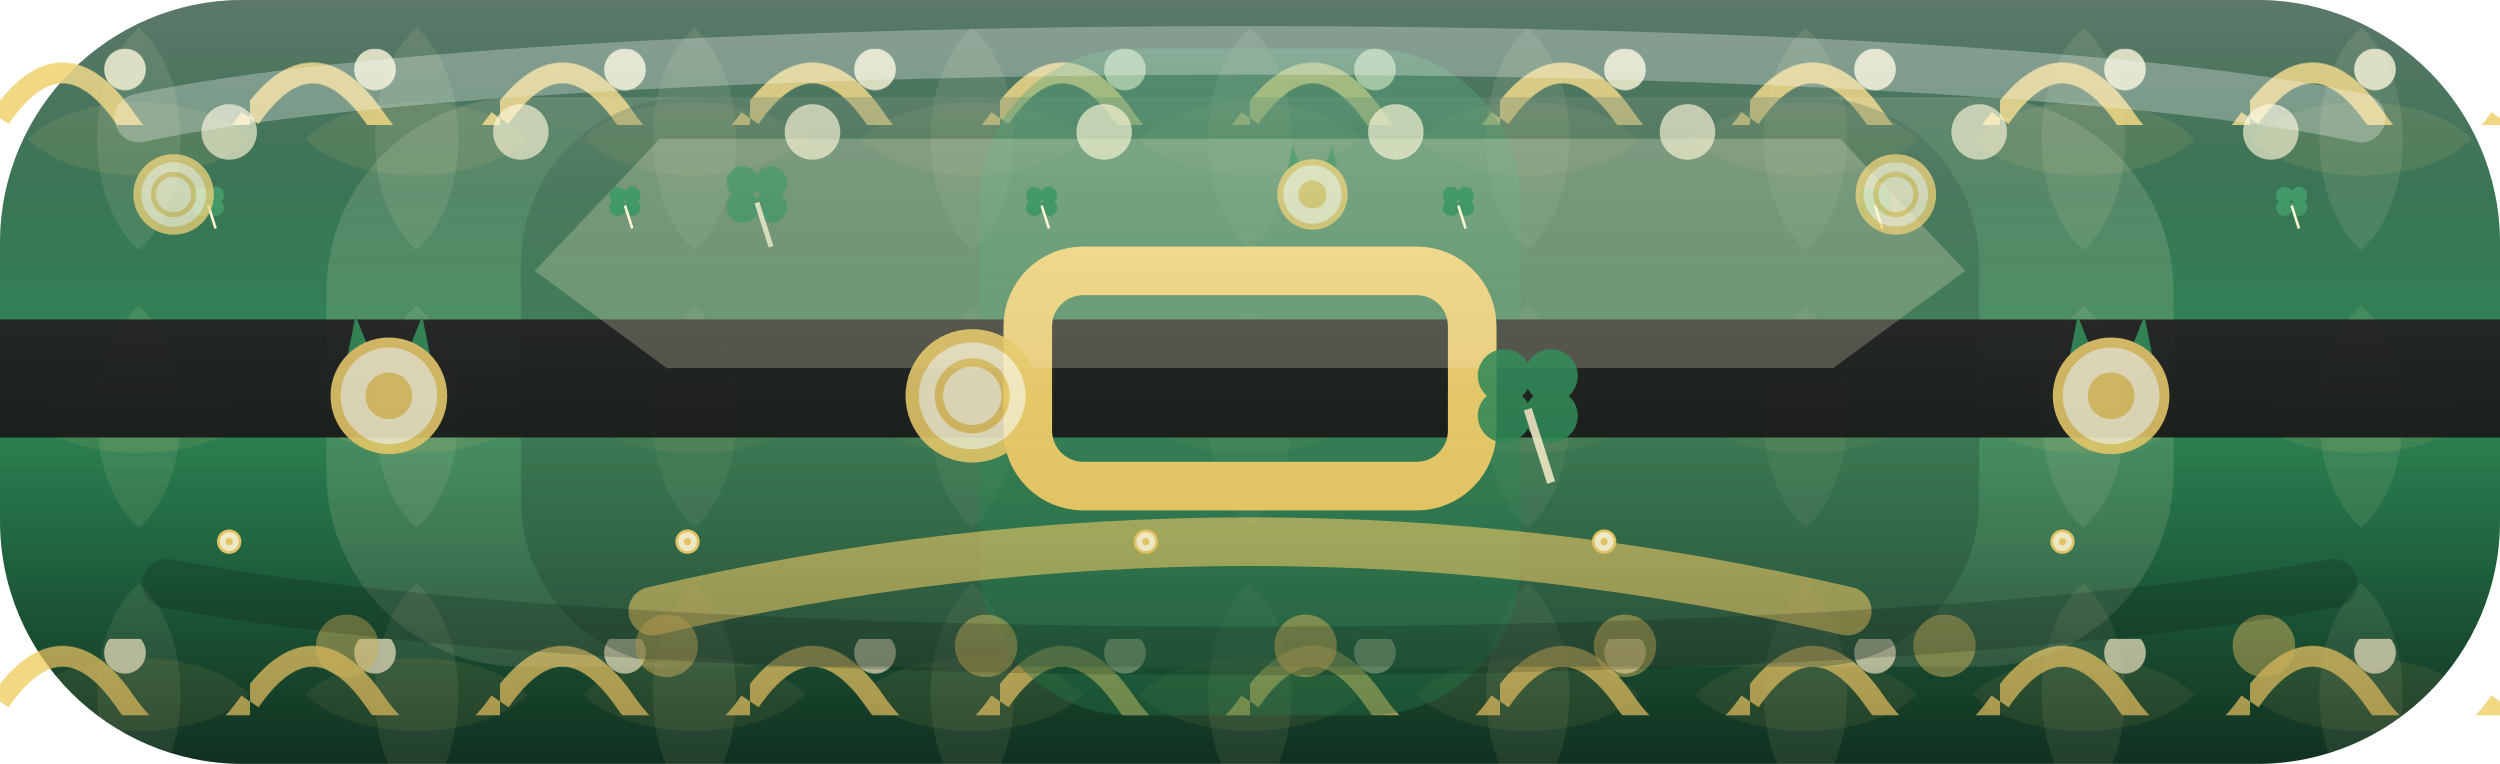
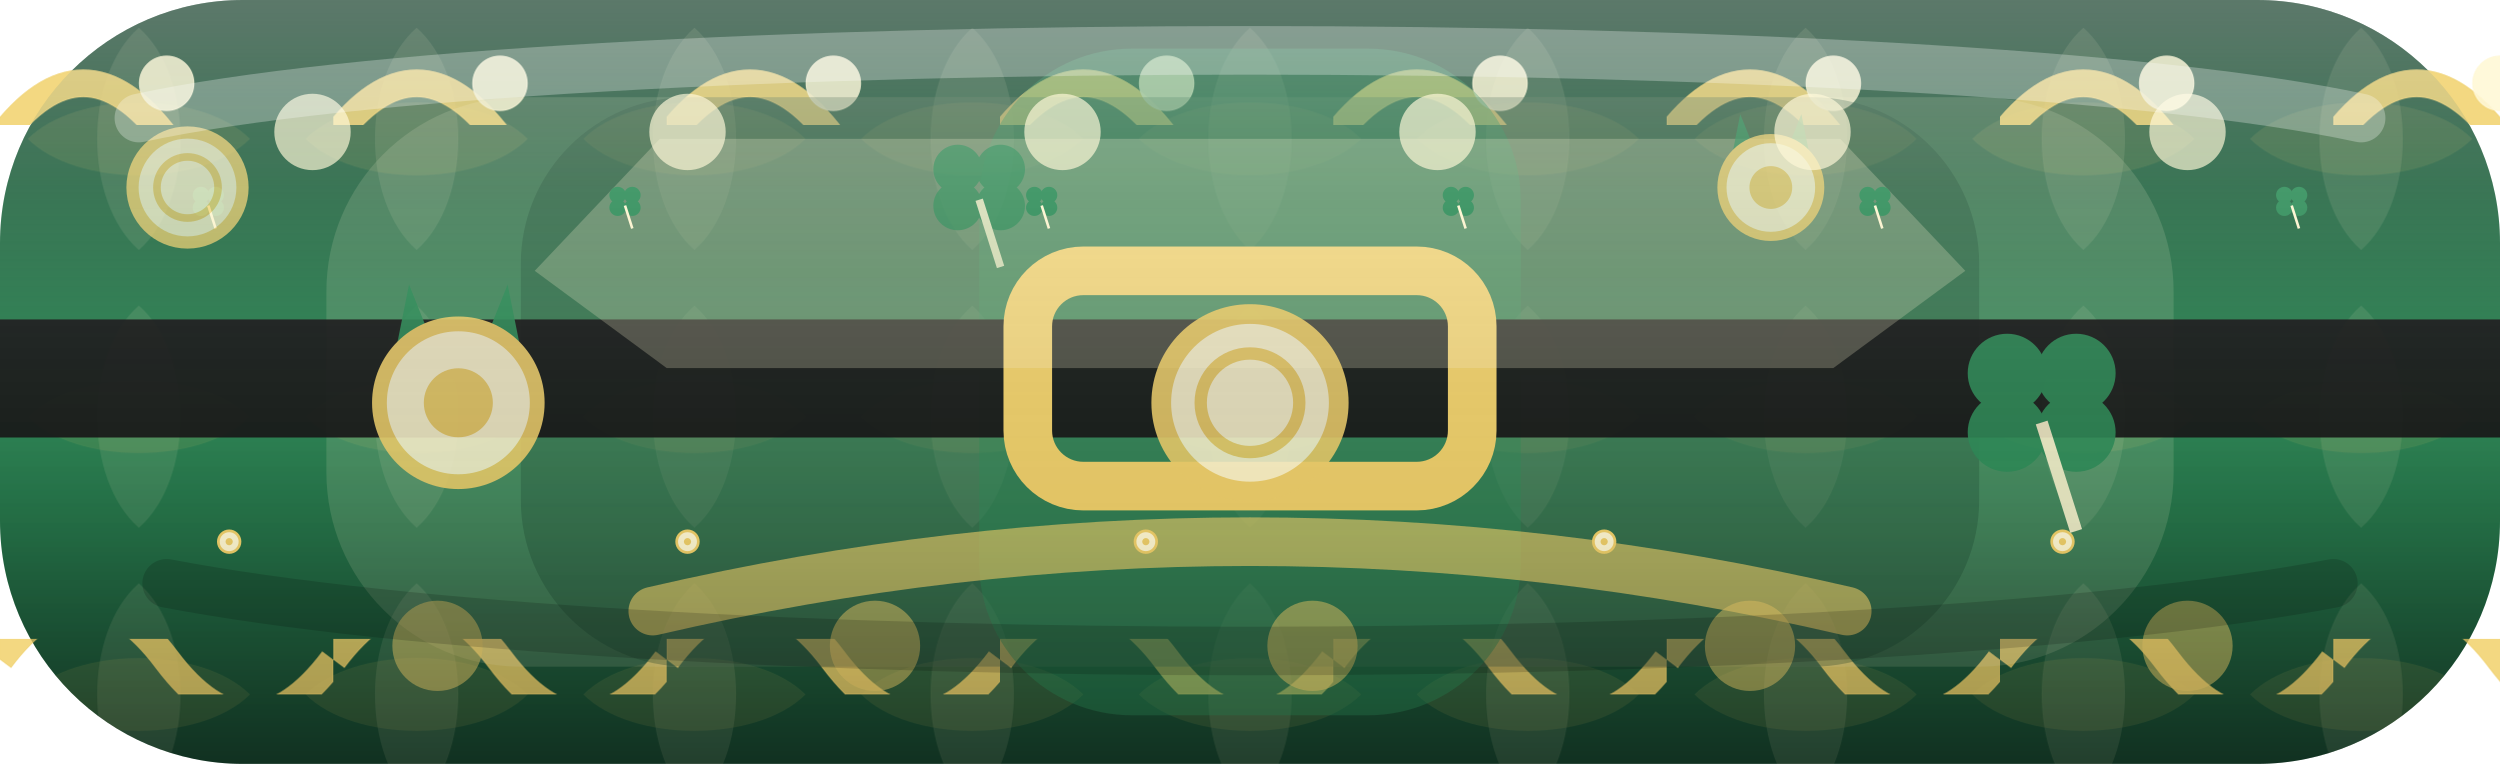
<svg xmlns="http://www.w3.org/2000/svg" width="720" height="220" viewBox="0 0 720 220">
  <defs>
    <linearGradient id="bg" x1="0" y1="0" x2="0" y2="1">
      <stop offset="0%" stop-color="#163f2a" />
      <stop offset="52%" stop-color="#2c8c57" />
      <stop offset="100%" stop-color="#163f2a" />
    </linearGradient>
    <linearGradient id="satin" x1="0" y1="0" x2="0" y2="1">
      <stop offset="0%" stop-color="rgba(255,255,255,0.30)" />
      <stop offset="24%" stop-color="rgba(255,255,255,0.12)" />
      <stop offset="70%" stop-color="rgba(0,0,0,0.06)" />
      <stop offset="100%" stop-color="rgba(0,0,0,0.22)" />
    </linearGradient>
    <pattern id="brocade-stpatrick4" width="80" height="80" patternUnits="userSpaceOnUse">
      <path d="M 40 8 C 56 22, 56 58, 40 72 C 24 58, 24 22, 40 8 Z" fill="#fff7d1" opacity="0.10" />
      <path d="M 8 40 C 22 26, 58 26, 72 40 C 58 54, 22 54, 8 40 Z" fill="#f0d06a" opacity="0.10" />
    </pattern>
-     <pattern id="trim-stpatrick4" width="72" height="42" patternUnits="userSpaceOnUse">
-       <path d="M 0 34 Q 18 8 36 34 T 72 34" stroke="#f0d06a" stroke-width="6" fill="none" opacity="0.92" />
-       <circle cx="36" cy="20" r="6" fill="#fff7d1" opacity="0.86" />
+     <pattern id="trim-stpatrick4" width="96" height="50" patternUnits="userSpaceOnUse">
+       <path d="M 0 40 Q 24 8 48 40 T 96 40" stroke="#f0d06a" stroke-width="8" fill="none" opacity="0.94" />
+       <circle cx="48" cy="24" r="8" fill="#fff7d1" opacity="0.9" />
    </pattern>
  </defs>
  <rect width="720" height="220" rx="70" fill="url(#bg)" />
  <rect x="0" y="0" width="720" height="220" rx="70" fill="url(#brocade-stpatrick4)" />
  <rect x="0" y="14" width="720" height="22" fill="url(#trim-stpatrick4)" opacity="0.90" />
  <rect x="0" y="184" width="720" height="22" fill="url(#trim-stpatrick4)" opacity="0.90" />
  <rect x="94" y="28" width="532" height="164" rx="56" fill="#fff7d1" opacity="0.14" />
  <rect x="150" y="28" width="420" height="164" rx="48" fill="#163f2a" opacity="0.28" />
  <rect x="282" y="14" width="156" height="192" rx="44" fill="#2c8c57" opacity="0.42" />
  <rect x="0" y="92" width="720" height="34" fill="#151515" opacity="0.94" />
  <rect x="296" y="78" width="128" height="62" rx="16" fill="none" stroke="#f0d06a" stroke-width="14" />
  <path d="M 190 40 L 530 40 L 566 78 L 528 106 L 192 106 L 154 78 Z" fill="#fff7d1" opacity="0.24" />
  <path d="M 188 176 Q 360 136 532 176" stroke="#f0d06a" stroke-width="14" fill="none" stroke-linecap="round" opacity="0.64" />
  <g transform="translate(60 58)">
    <circle cx="-2.1" cy="-1.8" r="2.4" fill="#2c8c57" />
    <circle cx="-2.1" cy="1.8" r="2.4" fill="#2c8c57" />
    <circle cx="2.1" cy="-1.8" r="2.4" fill="#2c8c57" />
    <circle cx="2.1" cy="1.8" r="2.4" fill="#2c8c57" />
    <path d="M 0 1.2 L 2.1 7.8" stroke="#fff7d1" stroke-width="0.75" />
  </g>
  <g transform="translate(180 58)">
    <circle cx="-2.1" cy="-1.8" r="2.4" fill="#2c8c57" />
    <circle cx="-2.1" cy="1.8" r="2.4" fill="#2c8c57" />
    <circle cx="2.1" cy="-1.8" r="2.4" fill="#2c8c57" />
    <circle cx="2.1" cy="1.8" r="2.4" fill="#2c8c57" />
    <path d="M 0 1.2 L 2.1 7.8" stroke="#fff7d1" stroke-width="0.75" />
  </g>
  <g transform="translate(300 58)">
    <circle cx="-2.1" cy="-1.8" r="2.4" fill="#2c8c57" />
    <circle cx="-2.1" cy="1.8" r="2.4" fill="#2c8c57" />
    <circle cx="2.1" cy="-1.8" r="2.4" fill="#2c8c57" />
    <circle cx="2.1" cy="1.8" r="2.4" fill="#2c8c57" />
    <path d="M 0 1.2 L 2.1 7.8" stroke="#fff7d1" stroke-width="0.75" />
  </g>
  <g transform="translate(420 58)">
    <circle cx="-2.1" cy="-1.8" r="2.4" fill="#2c8c57" />
    <circle cx="-2.1" cy="1.8" r="2.4" fill="#2c8c57" />
    <circle cx="2.1" cy="-1.8" r="2.4" fill="#2c8c57" />
    <circle cx="2.1" cy="1.8" r="2.4" fill="#2c8c57" />
    <path d="M 0 1.2 L 2.1 7.8" stroke="#fff7d1" stroke-width="0.75" />
  </g>
  <g transform="translate(540 58)">
    <circle cx="-2.1" cy="-1.8" r="2.4" fill="#2c8c57" />
    <circle cx="-2.1" cy="1.8" r="2.4" fill="#2c8c57" />
    <circle cx="2.1" cy="-1.8" r="2.4" fill="#2c8c57" />
    <circle cx="2.1" cy="1.8" r="2.4" fill="#2c8c57" />
    <path d="M 0 1.2 L 2.1 7.8" stroke="#fff7d1" stroke-width="0.75" />
  </g>
  <g transform="translate(660 58)">
    <circle cx="-2.1" cy="-1.8" r="2.4" fill="#2c8c57" />
    <circle cx="-2.1" cy="1.8" r="2.4" fill="#2c8c57" />
    <circle cx="2.1" cy="-1.8" r="2.4" fill="#2c8c57" />
    <circle cx="2.1" cy="1.8" r="2.4" fill="#2c8c57" />
    <path d="M 0 1.2 L 2.1 7.8" stroke="#fff7d1" stroke-width="0.75" />
  </g>
  <g transform="translate(66 156)">
    <circle r="3.12" fill="#fff7d1" stroke="#f0d06a" stroke-width="0.78" />
    <circle r="1.04" fill="#f0d06a" />
  </g>
  <g transform="translate(198 156)">
    <circle r="3.12" fill="#fff7d1" stroke="#f0d06a" stroke-width="0.78" />
    <circle r="1.04" fill="#f0d06a" />
  </g>
  <g transform="translate(330 156)">
    <circle r="3.12" fill="#fff7d1" stroke="#f0d06a" stroke-width="0.78" />
    <circle r="1.04" fill="#f0d06a" />
  </g>
  <g transform="translate(462 156)">
    <circle r="3.12" fill="#fff7d1" stroke="#f0d06a" stroke-width="0.78" />
    <circle r="1.04" fill="#f0d06a" />
  </g>
  <g transform="translate(594 156)">
    <circle r="3.12" fill="#fff7d1" stroke="#f0d06a" stroke-width="0.78" />
    <circle r="1.04" fill="#f0d06a" />
  </g>
  <g opacity="0.74">
-     <g transform="translate(50 56)">
-       <circle r="10.44" fill="#fff7d1" stroke="#f0d06a" stroke-width="2.32" />
-       <circle r="5.8" fill="none" stroke="#f0d06a" stroke-width="1.45" />
+     <g transform="translate(54 54)">
+       <circle r="15.84" fill="#fff7d1" stroke="#f0d06a" stroke-width="3.52" />
+       <circle r="8.8" fill="none" stroke="#f0d06a" stroke-width="2.2" />
    </g>
-     <g transform="translate(218 56)">
-       <circle cx="-4.06" cy="-3.48" r="4.64" fill="#2c8c57" />
-       <circle cx="-4.06" cy="3.48" r="4.64" fill="#2c8c57" />
-       <circle cx="4.06" cy="-3.48" r="4.64" fill="#2c8c57" />
-       <circle cx="4.06" cy="3.48" r="4.64" fill="#2c8c57" />
-       <path d="M 0 2.32 L 4.06 15.08" stroke="#fff7d1" stroke-width="1.45" />
+     <g transform="translate(282 54)">
+       <circle cx="-6.16" cy="-5.28" r="7.04" fill="#2c8c57" />
+       <circle cx="-6.16" cy="5.28" r="7.04" fill="#2c8c57" />
+       <circle cx="6.16" cy="-5.28" r="7.04" fill="#2c8c57" />
+       <circle cx="6.16" cy="5.28" r="7.04" fill="#2c8c57" />
+       <path d="M 0 3.52 L 6.16 22.88" stroke="#fff7d1" stroke-width="2.2" />
    </g>
-     <g transform="translate(378 56)">
-       <path d="M -5.8 -13.92 L -1.16 -2.32 L -8.12 -2.32 Z M 5.8 -13.92 L 1.16 -2.32 L 8.12 -2.32 Z" fill="#2c8c57" />
-       <circle r="9.28" fill="#fff7d1" stroke="#f0d06a" stroke-width="1.74" />
-       <circle r="4.06" fill="#f0d06a" />
-     </g>
-     <g transform="translate(546 56)">
-       <circle r="10.44" fill="#fff7d1" stroke="#f0d06a" stroke-width="2.32" />
-       <circle r="5.8" fill="none" stroke="#f0d06a" stroke-width="1.45" />
+     <g transform="translate(510 54)">
+       <path d="M -8.8 -21.12 L -1.76 -3.52 L -12.32 -3.52 Z M 8.8 -21.12 L 1.76 -3.52 L 12.32 -3.52 Z" fill="#2c8c57" />
+       <circle r="14.08" fill="#fff7d1" stroke="#f0d06a" stroke-width="2.64" />
+       <circle r="6.16" fill="#f0d06a" />
    </g>
  </g>
  <g opacity="0.88">
-     <g transform="translate(112 114)">
-       <path d="M -9.6 -23.04 L -1.92 -3.84 L -13.44 -3.84 Z M 9.6 -23.04 L 1.92 -3.84 L 13.44 -3.84 Z" fill="#2c8c57" />
-       <circle r="15.36" fill="#fff7d1" stroke="#f0d06a" stroke-width="2.88" />
-       <circle r="6.72" fill="#f0d06a" />
+     <g transform="translate(132 116)">
+       <path d="M -14.2 -34.08 L -2.84 -5.68 L -19.88 -5.68 Z M 14.2 -34.08 L 2.84 -5.68 L 19.88 -5.68 Z" fill="#2c8c57" />
+       <circle r="22.72" fill="#fff7d1" stroke="#f0d06a" stroke-width="4.26" />
+       <circle r="9.94" fill="#f0d06a" />
    </g>
-     <g transform="translate(280 114)">
-       <circle r="17.28" fill="#fff7d1" stroke="#f0d06a" stroke-width="3.84" />
-       <circle r="9.6" fill="none" stroke="#f0d06a" stroke-width="2.4" />
+     <g transform="translate(360 116)">
+       <circle r="25.56" fill="#fff7d1" stroke="#f0d06a" stroke-width="5.68" />
+       <circle r="14.2" fill="none" stroke="#f0d06a" stroke-width="3.55" />
    </g>
-     <g transform="translate(440 114)">
-       <circle cx="-6.72" cy="-5.76" r="7.68" fill="#2c8c57" />
-       <circle cx="-6.72" cy="5.76" r="7.68" fill="#2c8c57" />
-       <circle cx="6.72" cy="-5.76" r="7.68" fill="#2c8c57" />
-       <circle cx="6.72" cy="5.76" r="7.68" fill="#2c8c57" />
-       <path d="M 0 3.84 L 6.72 24.96" stroke="#fff7d1" stroke-width="2.4" />
-     </g>
-     <g transform="translate(608 114)">
-       <path d="M -9.6 -23.04 L -1.92 -3.84 L -13.44 -3.84 Z M 9.6 -23.04 L 1.92 -3.84 L 13.44 -3.84 Z" fill="#2c8c57" />
-       <circle r="15.36" fill="#fff7d1" stroke="#f0d06a" stroke-width="2.88" />
-       <circle r="6.72" fill="#f0d06a" />
+     <g transform="translate(588 116)">
+       <circle cx="-9.94" cy="-8.52" r="11.36" fill="#2c8c57" />
+       <circle cx="-9.94" cy="8.52" r="11.36" fill="#2c8c57" />
+       <circle cx="9.94" cy="-8.52" r="11.36" fill="#2c8c57" />
+       <circle cx="9.94" cy="8.52" r="11.36" fill="#2c8c57" />
+       <path d="M 0 5.68 L 9.94 36.92" stroke="#fff7d1" stroke-width="3.55" />
    </g>
  </g>
  <g opacity="0.82">
-     <circle cx="66" cy="38" r="8" fill="#fff7d1" opacity="0.78" />
-     <circle cx="150" cy="38" r="8" fill="#fff7d1" opacity="0.78" />
-     <circle cx="234" cy="38" r="8" fill="#fff7d1" opacity="0.78" />
-     <circle cx="318" cy="38" r="8" fill="#fff7d1" opacity="0.78" />
-     <circle cx="402" cy="38" r="8" fill="#fff7d1" opacity="0.78" />
-     <circle cx="486" cy="38" r="8" fill="#fff7d1" opacity="0.78" />
-     <circle cx="570" cy="38" r="8" fill="#fff7d1" opacity="0.78" />
-     <circle cx="654" cy="38" r="8" fill="#fff7d1" opacity="0.78" />
+     <circle cx="90" cy="38" r="11" fill="#fff7d1" opacity="0.82" />
+     <circle cx="198" cy="38" r="11" fill="#fff7d1" opacity="0.82" />
+     <circle cx="306" cy="38" r="11" fill="#fff7d1" opacity="0.82" />
+     <circle cx="414" cy="38" r="11" fill="#fff7d1" opacity="0.82" />
+     <circle cx="522" cy="38" r="11" fill="#fff7d1" opacity="0.82" />
+     <circle cx="630" cy="38" r="11" fill="#fff7d1" opacity="0.82" />
  </g>
  <g opacity="0.72">
-     <circle cx="100" cy="186" r="9" fill="#f0d06a" opacity="0.68" />
-     <circle cx="192" cy="186" r="9" fill="#f0d06a" opacity="0.68" />
-     <circle cx="284" cy="186" r="9" fill="#f0d06a" opacity="0.68" />
-     <circle cx="376" cy="186" r="9" fill="#f0d06a" opacity="0.68" />
-     <circle cx="468" cy="186" r="9" fill="#f0d06a" opacity="0.68" />
-     <circle cx="560" cy="186" r="9" fill="#f0d06a" opacity="0.68" />
-     <circle cx="652" cy="186" r="9" fill="#f0d06a" opacity="0.68" />
+     <circle cx="126" cy="186" r="13" fill="#f0d06a" opacity="0.72" />
+     <circle cx="252" cy="186" r="13" fill="#f0d06a" opacity="0.72" />
+     <circle cx="378" cy="186" r="13" fill="#f0d06a" opacity="0.72" />
+     <circle cx="504" cy="186" r="13" fill="#f0d06a" opacity="0.72" />
+     <circle cx="630" cy="186" r="13" fill="#f0d06a" opacity="0.72" />
  </g>
  <rect x="0" y="0" width="720" height="220" rx="70" fill="url(#satin)" />
  <path d="M 40 34 C 160 8, 560 8, 680 34" stroke="rgba(255,255,255,0.28)" stroke-width="14" stroke-linecap="round" fill="none" />
  <path d="M 48 168 C 184 194, 536 194, 672 168" stroke="rgba(0,0,0,0.16)" stroke-width="14" stroke-linecap="round" fill="none" />
</svg>
